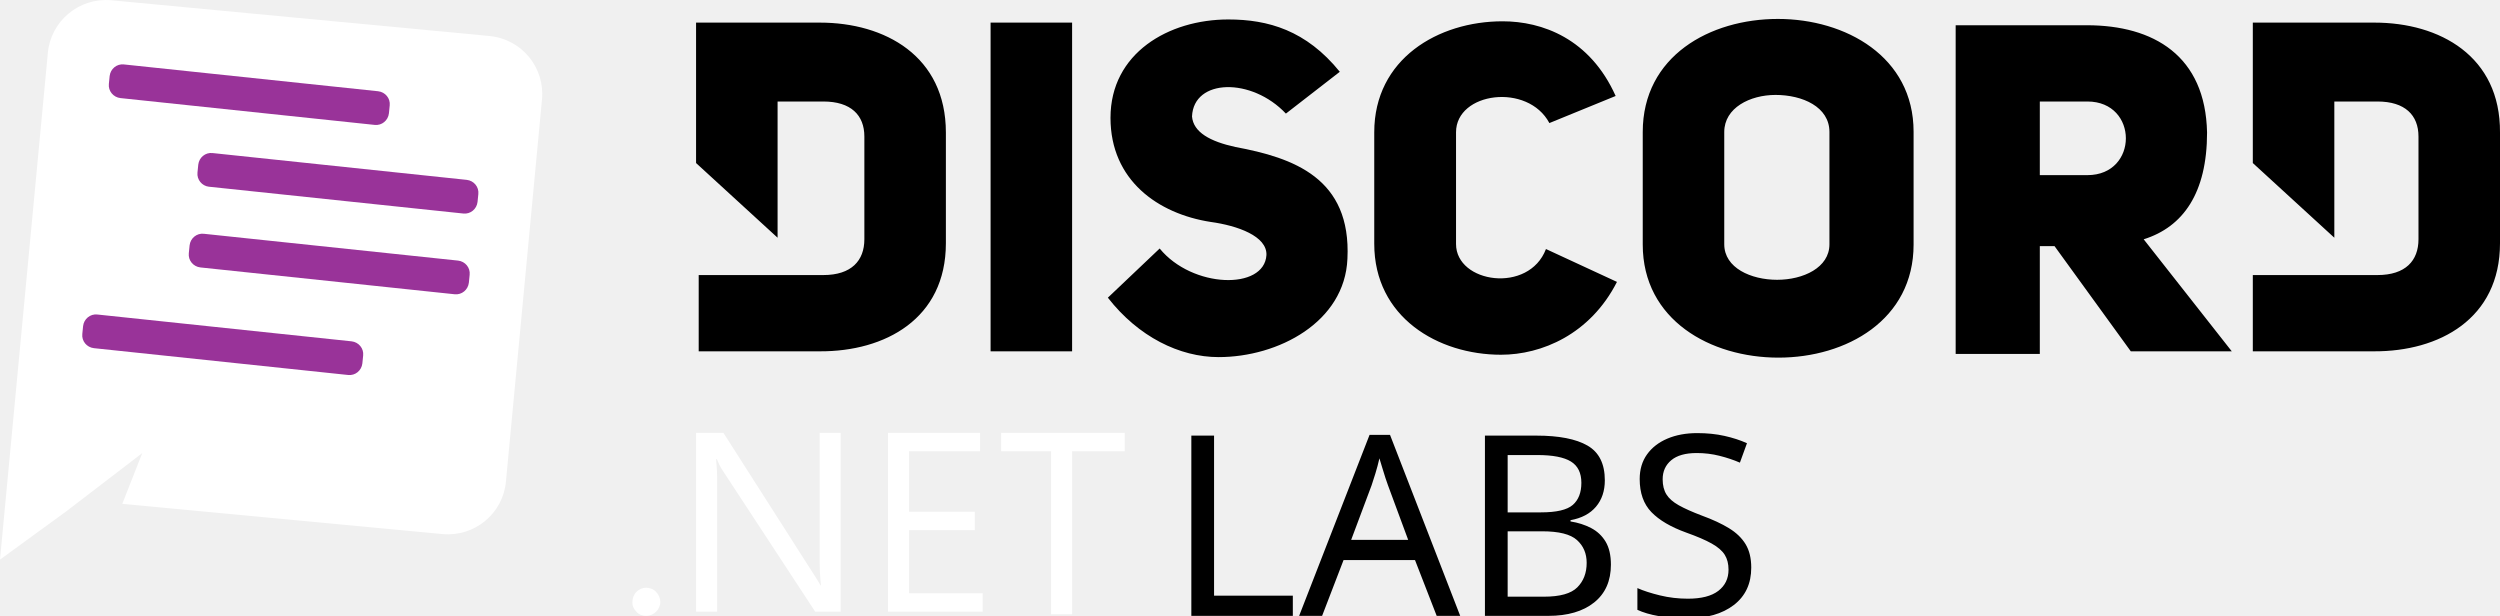
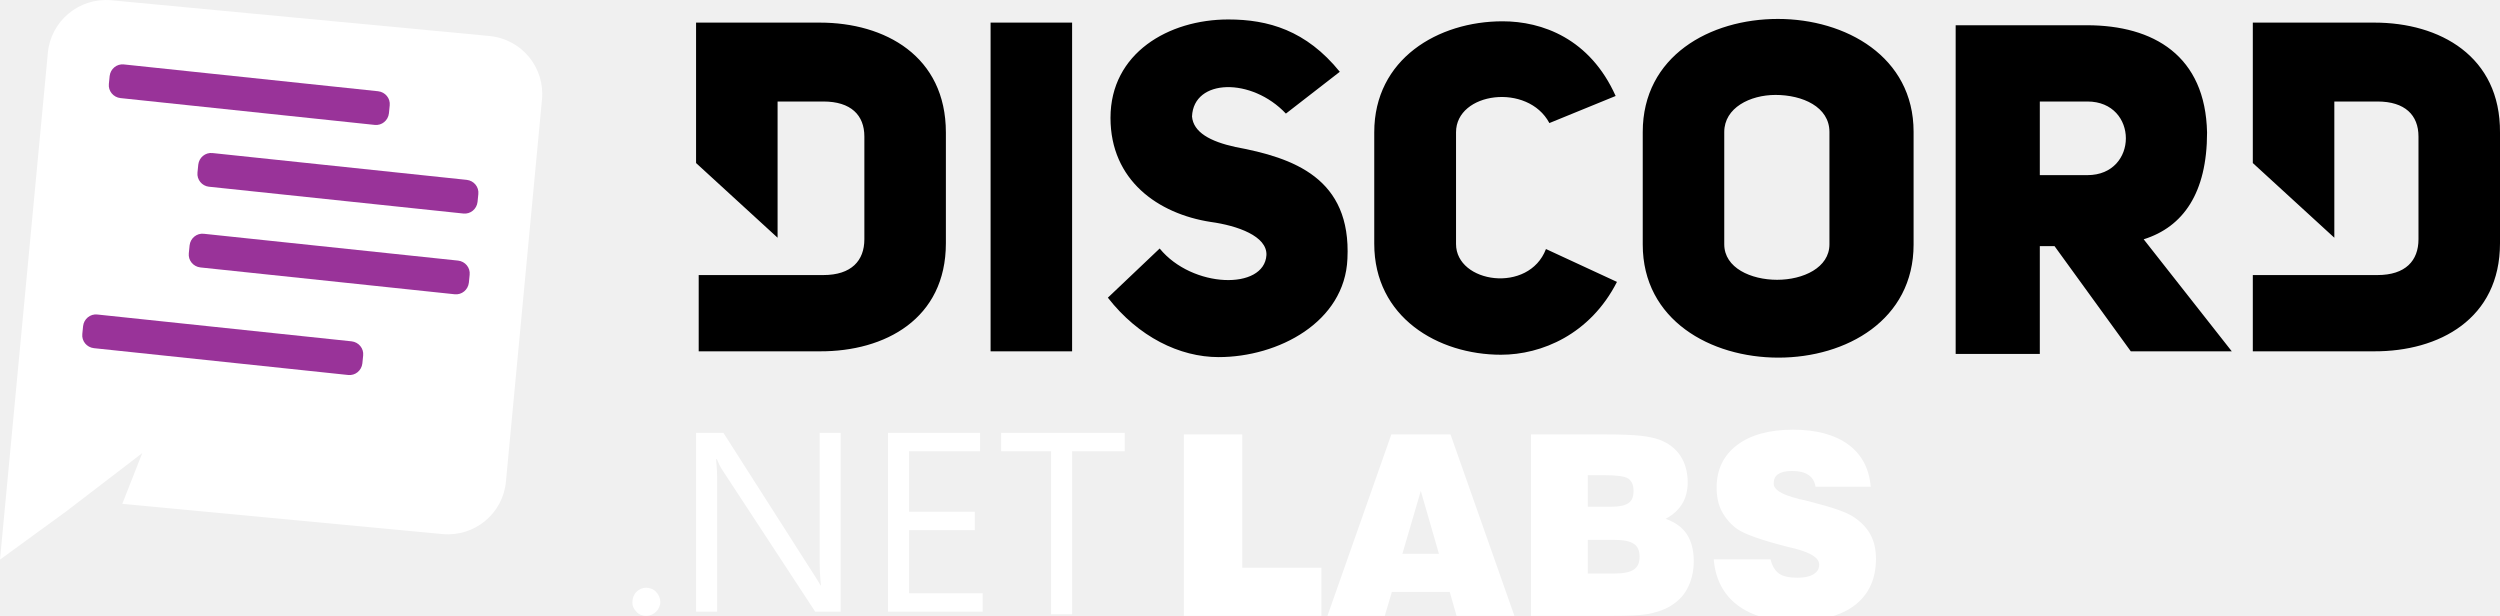
<svg xmlns="http://www.w3.org/2000/svg" version="1.1" id="Layer_1" x="0px" y="0px" viewBox="0 0 950.7 234.2" style="enable-background:new 0 0 950.7 234.2;" xml:space="preserve">
  <style type="text/css">
	.st0{fill:#FFFFFF;}
	.st1{fill:#993399;}
- 	.st2{font-family:'Swiss721BT-Black';}
- 	.st3{font-size:96px;}
</style>
  <g id="Layer_2_1_">
    <g id="Layer_1-2">
      <path class="st0" d="M245.7,234.2c-1.4,0-2.8-0.5-3.7-1.6c-1-1-1.6-2.3-1.5-3.7c0-1.4,0.5-2.8,1.5-3.8c1-1,2.3-1.6,3.7-1.6    c1.4,0,2.8,0.5,3.8,1.6c1,1,1.6,2.4,1.6,3.8C251.1,231.8,248.6,234.2,245.7,234.2L245.7,234.2z" />
      <path class="st0" d="M319.7,232.6h-9.7l-35.2-53.7c-0.9-1.3-1.6-2.8-2.2-4.3h-0.3c0.3,3.1,0.5,6.2,0.4,9.3v48.7h-8v-68h10.4    l34.1,53.4c1.4,2.2,2.4,3.7,2.8,4.6h0.2c-0.4-3.3-0.5-6.7-0.5-10v-48h8V232.6z" />
      <path class="st0" d="M373.7,232.6h-36v-68h35v7h-27v23h25v7h-25v24h28V232.6z" />
      <path class="st0" d="M427.7,171.6h-20v62h-8v-62h-19v-7h47V171.6z" />
      <path d="M311.8,8.6h-47.1V62l31,28.4V38.6h17.4c10.5,0,15.6,5.2,15.6,13.3V91c0,8.1-4.9,13.6-15.6,13.6h-47.4v29h46.1    c24.7,0.1,47.9-12.3,47.9-41.1V50.4C359.7,21.3,336.5,8.6,311.8,8.6z M553.7,92.8V50.3c0-15.3,27.3-18.9,35.5-3.5l25.2-10.3    c-9.8-21.9-28-28.4-43-28.4c-24.5,0-48.8,14.3-48.8,42.2v42.4c0,28,24.3,42.2,48.2,42.2c15.4,0,33.9-7.7,44.1-27.7l-27-12.5    C581.4,111.8,553.7,107.7,553.7,92.8L553.7,92.8z M469.8,55.9c-9.6-2.1-16-5.6-16.5-11.6c0.6-14.5,22.7-14.9,35.7-1.1l20.5-15.9    c-12.8-15.8-27.3-19.9-42.4-19.9c-22.7,0-44.8,12.8-44.8,37.4c0,23.8,18.1,36.5,38.1,39.6c10.2,1.4,21.5,5.4,21.2,12.6    c-0.8,13.4-28.2,12.7-40.6-2.5l-19.7,18.7c11.6,14.9,27.3,22.6,42.1,22.6c22.7,0,48-13.3,49-37.4C513.9,67.7,491.9,60,469.8,55.9    L469.8,55.9z M376.7,133.6h31V8.6h-31V133.6z M903,8.6h-46.3V62l31,28.4V38.6h16.4c10.5,0,15.6,5.2,15.6,13.3V91    c0,8.1-4.9,13.6-15.6,13.6h-47.4v29h46.1c24.7,0.1,47.9-12.3,47.9-41.1V50.4C950.9,21.3,927.7,8.6,903,8.6z M676.1,7.2    c-25.8,0-51.4,14.1-51.4,43V93c0,28.7,25.8,43,51.6,43s51.4-14.3,51.4-43V50.1C727.7,21.5,701.8,7.2,676.1,7.2z M695.7,92.9    c0,8.9-10,13.5-19.9,13.5s-20.1-4.5-20.1-13.5V50.2c0-9.2,9.8-14.1,19.5-14.1c10.2,0,20.5,4.5,20.5,14.1V92.9z M839.3,50.4    C838.7,21.2,819,9.6,793.6,9.6h-49.9v125h32v-41h5.6l29,40h38.4L815.2,91C830.2,86.3,839.3,73.4,839.3,50.4z M793.8,66.6h-18.1    v-28h18.1C813.3,38.6,813.3,66.6,793.8,66.6z" />
      <path class="st0" d="M42.3,0.1l143.9,13.6c12.2,1.2,21.1,12,19.9,24.2l-13.7,145.2c-1.1,12.2-11.9,21.1-24.1,20L46.5,191.6    l7.6-19.3l-15,11.5L25,194.6L0,212.8L18.2,20.1C19.3,8,30.1-1,42.3,0.1C42.3,0.1,42.3,0.1,42.3,0.1z" />
      <path class="st1" d="M41.4,31.9l0.3-3c0.3-2.7,2.7-4.7,5.4-4.4l96.7,10.2c2.7,0.3,4.7,2.7,4.4,5.4l-0.3,3    c-0.3,2.7-2.7,4.7-5.4,4.4L45.8,37.3C43.1,37,41.1,34.6,41.4,31.9z" />
      <path class="st1" d="M75.1,65.6l0.3-3c0.3-2.7,2.7-4.7,5.4-4.4l96.7,10.2c2.7,0.3,4.7,2.7,4.4,5.4l-0.3,3    c-0.3,2.7-2.7,4.7-5.4,4.4L79.4,71C76.8,70.7,74.8,68.3,75.1,65.6z" />
      <path class="st1" d="M31.3,127l0.3-3c0.3-2.7,2.7-4.7,5.4-4.4l96.7,10.2c2.7,0.3,4.7,2.7,4.4,5.4l-0.3,3c-0.3,2.7-2.7,4.7-5.4,4.4    l-96.7-10.2C33,132.1,31,129.7,31.3,127z" />
      <path class="st1" d="M71.8,96.3l0.3-3c0.3-2.7,2.7-4.7,5.4-4.4l96.7,10.2c2.7,0.3,4.7,2.7,4.4,5.4l-0.3,3    c-0.3,2.7-2.7,4.7-5.4,4.4l-96.7-10.2C73.5,101.4,71.5,99,71.8,96.3z" />
    </g>
  </g>
-   <text transform="matrix(1 0 0 1 443.73 234.2018)" class="st2 st3">LABS</text>
+   <g>
+     <path class="st0" d="M450.2,234.2v-69h22.2v50.7h30.1v18.3H450.2z" />
+     <path class="st0" d="M504.8,234.2l24.3-69h22.5l24.3,69h-22l-2.6-9.1h-22l-2.7,9.1H504.8z M533.3,210.6h13.9l-6.9-23.9L533.3,210.6   z" />
+     <path class="st0" d="M582.2,234.2v-69h28.3c6.1,0,10.5,0.2,13.3,0.5s5.2,0.8,7.2,1.5c3.5,1.3,6.2,3.4,8,6.1s2.8,6.2,2.8,10.1   c0,3.1-0.7,5.9-2.1,8.2s-3.5,4.2-6.3,5.7c3.7,1.3,6.4,3.3,8.1,5.9s2.6,6,2.6,10.2c0,4.1-0.9,7.6-2.6,10.7s-4.2,5.3-7.4,7   c-2.2,1.1-4.7,1.9-7.5,2.4s-7.5,0.7-14,0.7H582.2z M603.7,192.7h9.1c3.1,0,5.2-0.5,6.5-1.4s1.9-2.4,1.9-4.6c0-2.3-0.7-3.8-2-4.7   s-4.5-1.3-9.3-1.3h-6.1V192.7z M603.7,218.1h10.3c3.4,0,5.8-0.5,7.3-1.5s2.2-2.6,2.2-4.9s-0.7-3.9-2.2-4.9s-3.9-1.5-7.4-1.5h-10.1   V218.1z" />
+     <path class="st0" d="M651.7,212.7h21.6c0.6,2.5,1.7,4.3,3.2,5.4s3.9,1.6,7,1.6c2.6,0,4.6-0.4,6.1-1.3s2.2-2.1,2.2-3.7   c0-2.5-3.1-4.5-9.3-6.1c-1.3-0.3-2.2-0.5-2.9-0.7c-5.1-1.3-9.1-2.5-12.2-3.6s-5.2-2.1-6.6-3c-2.7-1.9-4.6-4.2-6-6.8s-2-5.7-2-9.1   c0-6.8,2.6-12.2,7.7-16.1s12.3-5.9,21.3-5.9c8.9,0,15.9,1.9,21,5.6s8,9.1,8.6,16.1h-21c-0.3-2-1.2-3.5-2.7-4.5s-3.5-1.5-6.2-1.5   c-2.4,0-4.1,0.4-5.3,1.2s-1.7,2-1.7,3.6c0,2.3,3,4.2,9.1,5.7c0.5,0.2,0.9,0.3,1.2,0.3c0.9,0.2,2.2,0.5,4,1c8,2,13.3,3.9,15.8,5.5   c3.1,2,5.3,4.3,6.7,6.9s2.1,5.7,2.1,9.2c0,7.6-2.7,13.5-8,17.6s-13,6.1-22.9,6.1c-9.2,0-16.4-2-21.8-6.1S652.3,220.1,651.7,212.7z" />
+   </g>
</svg>
